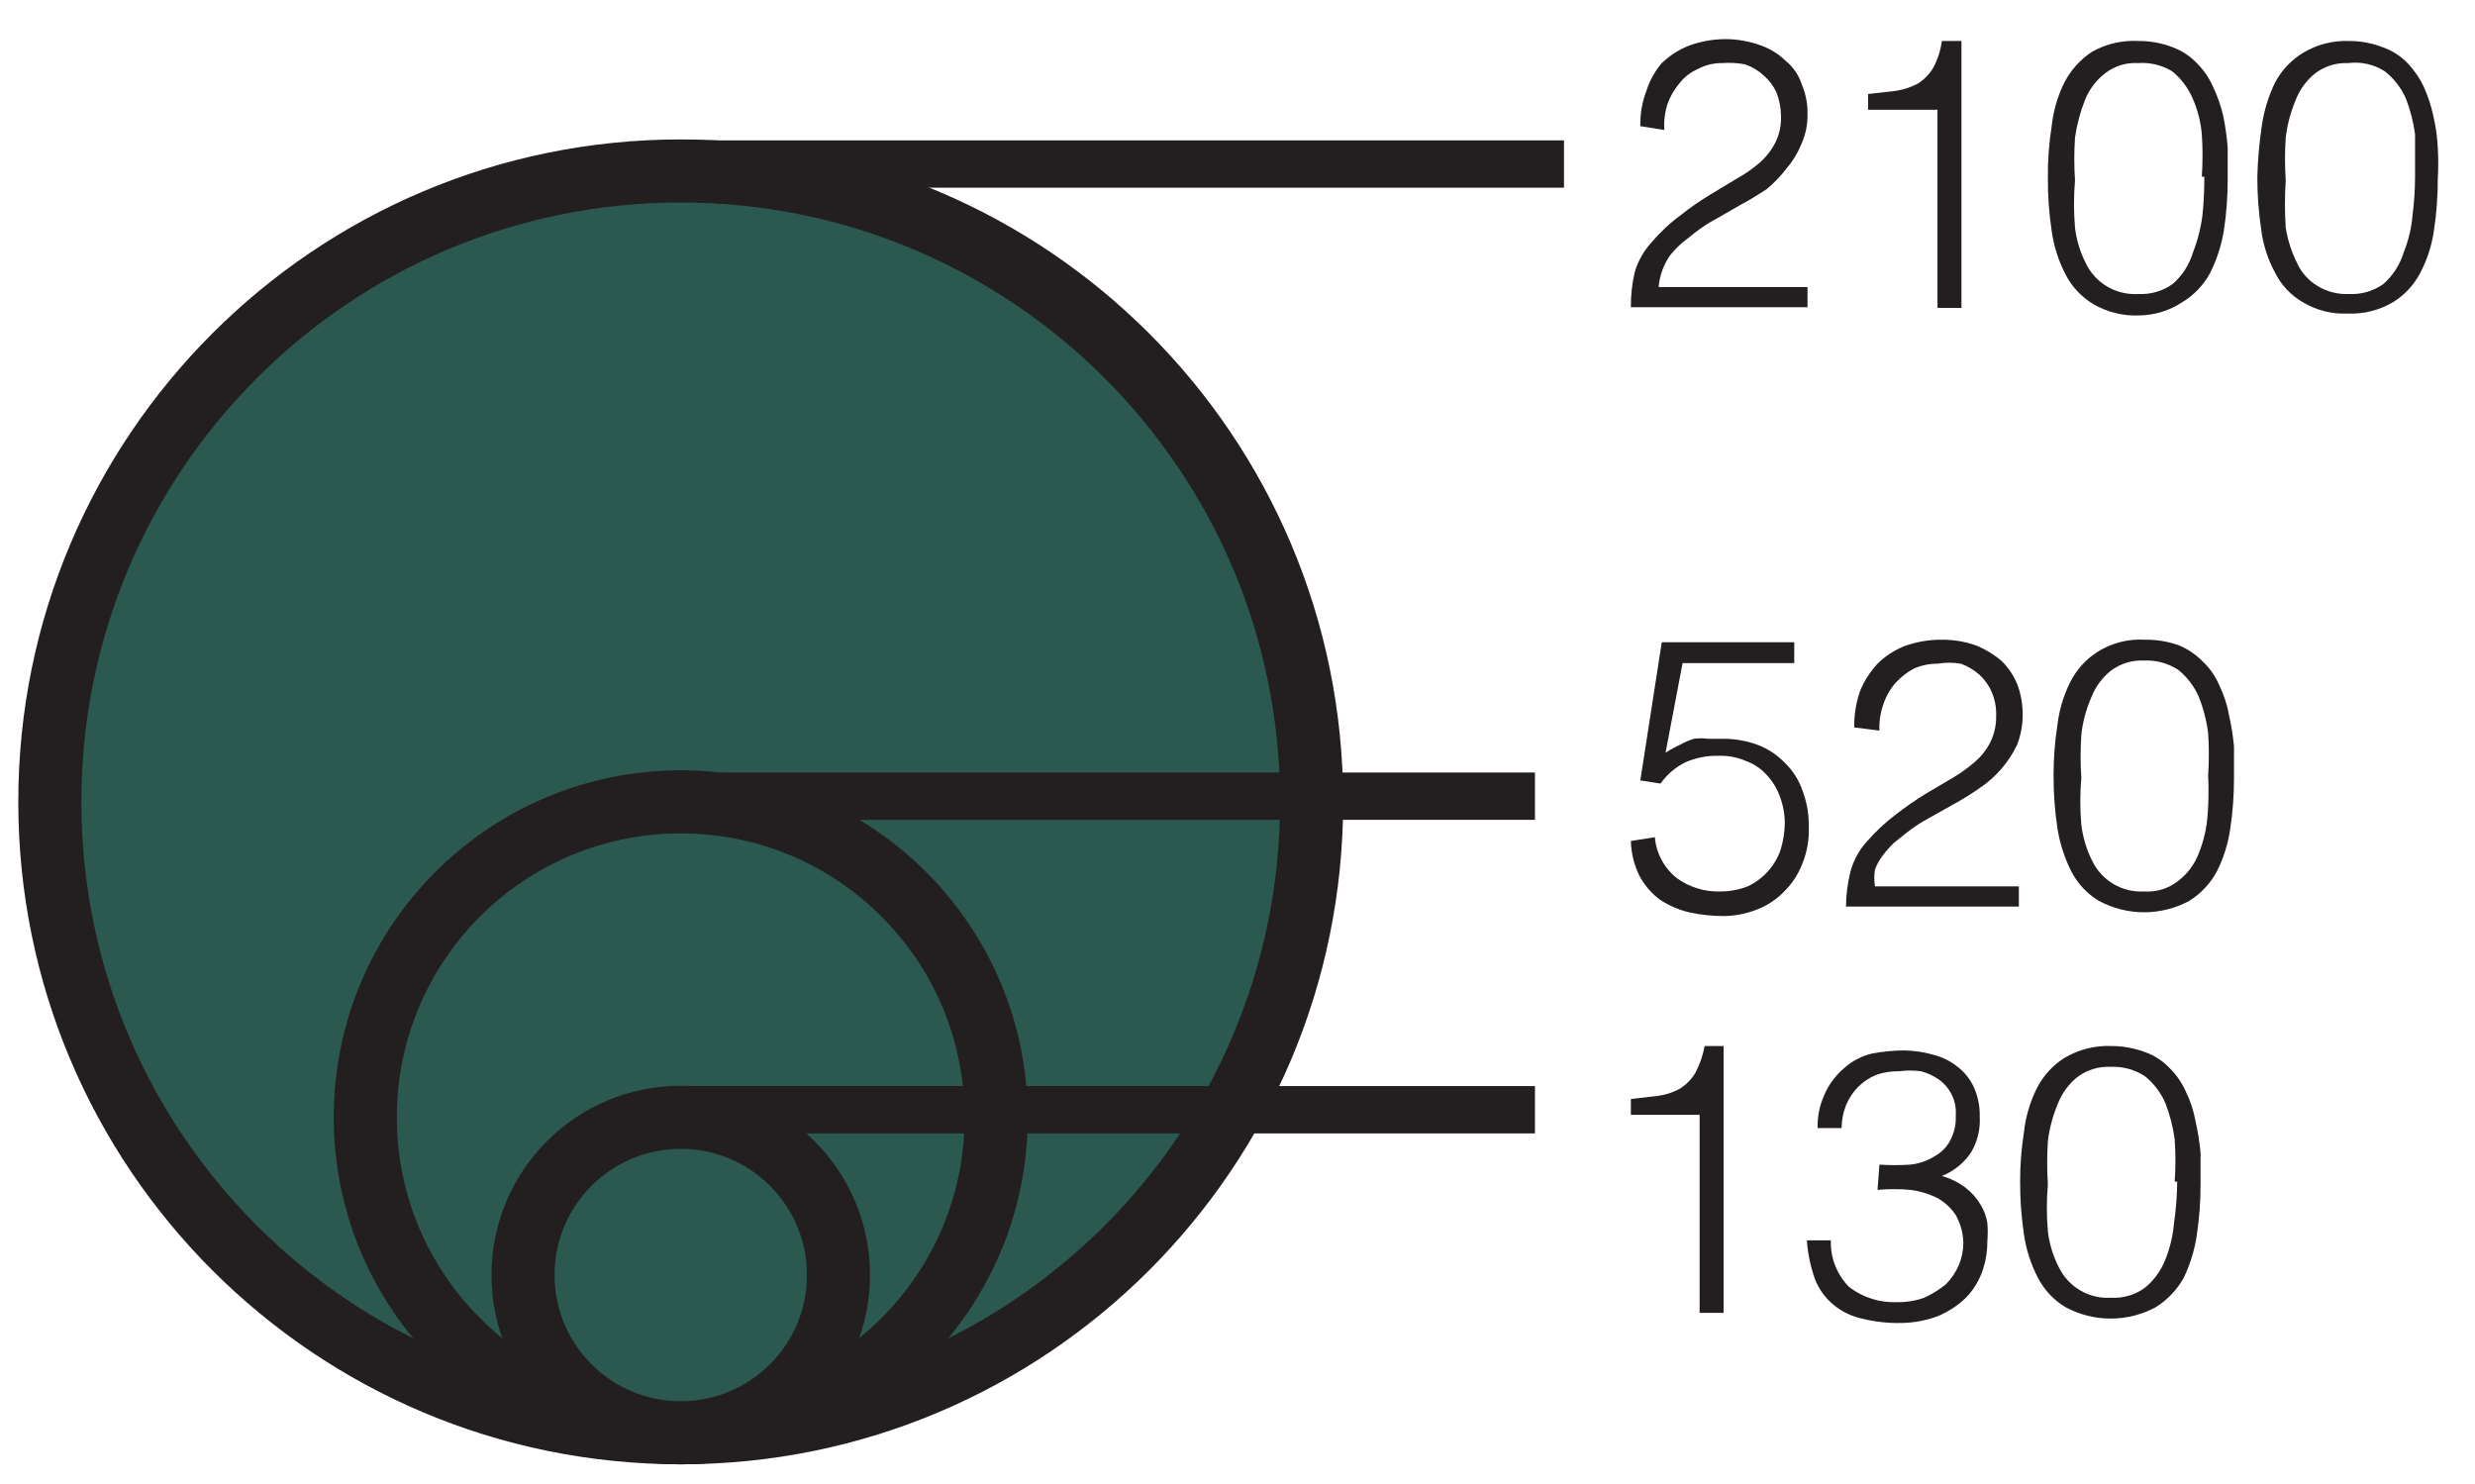
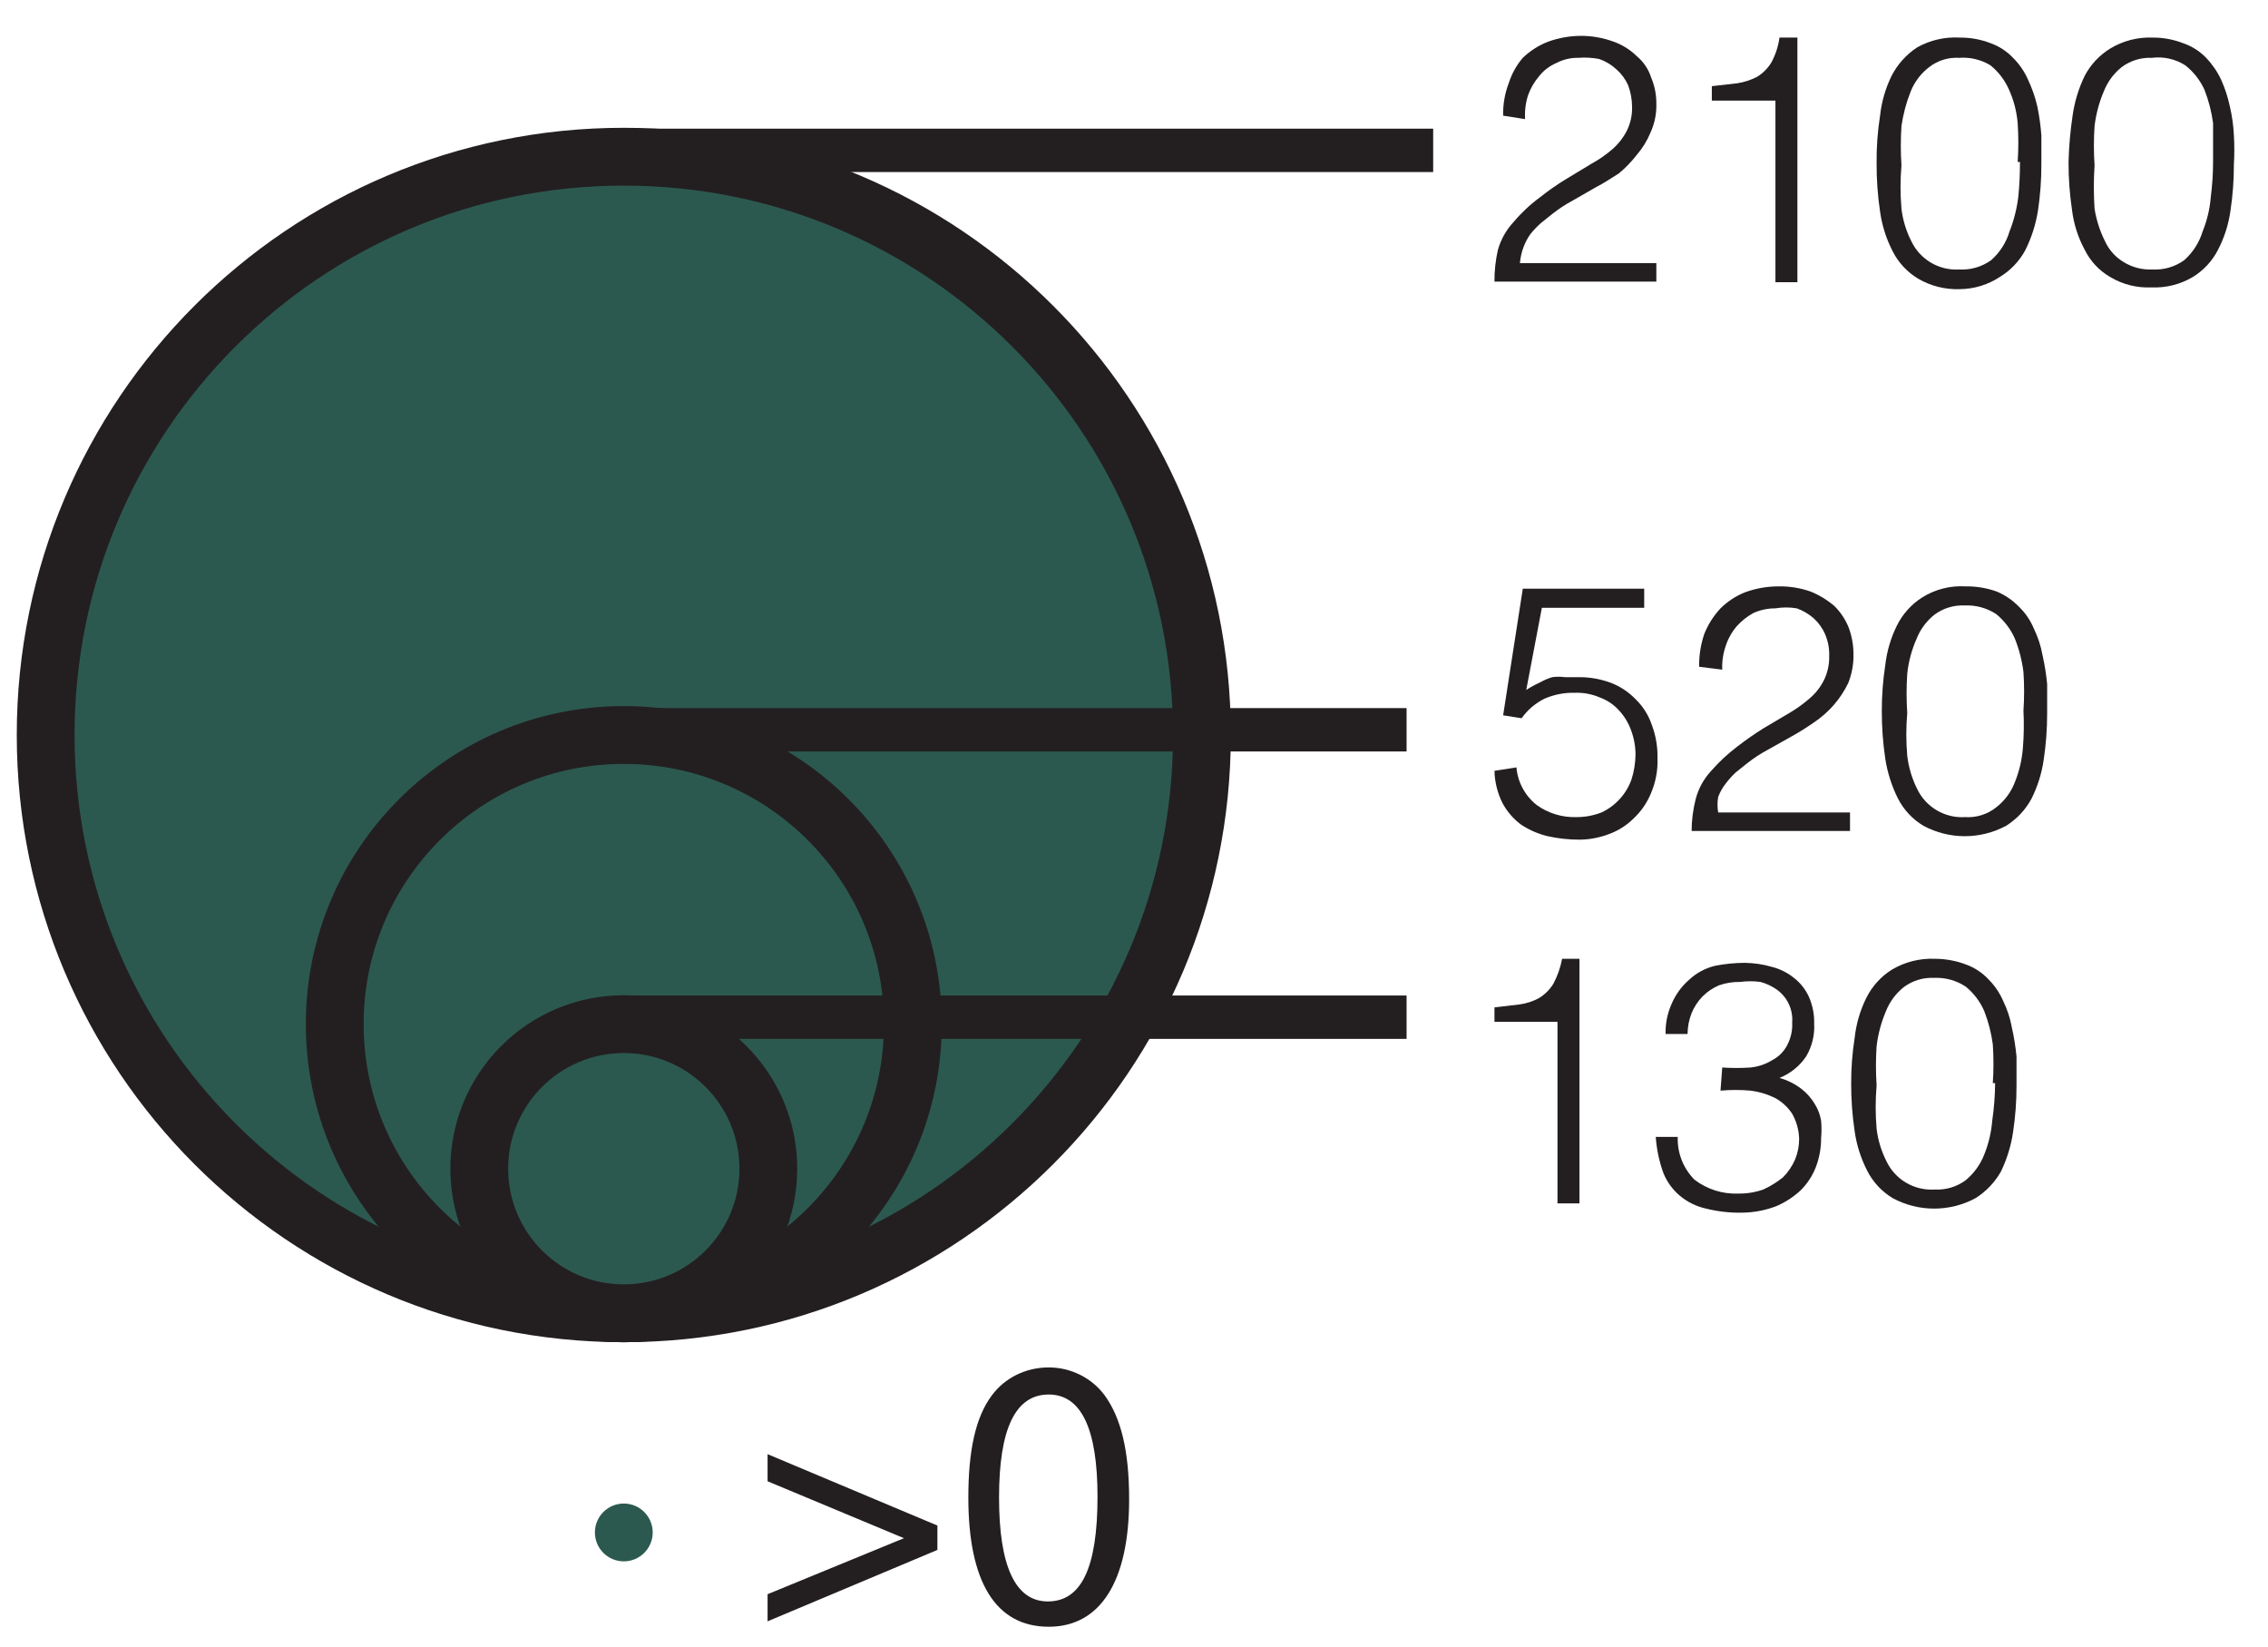
- <svg xmlns="http://www.w3.org/2000/svg" viewBox="0 0 39.23 23.51">
+ <svg xmlns="http://www.w3.org/2000/svg" viewBox="0 0 39.23 28.48">
  <g id="thermo">
    <circle cx="10.79" cy="12.71" r="10" style="fill:#2c594f;stroke:#231f20;stroke-miterlimit:10" />
    <circle cx="10.79" cy="17.71" r="5" style="fill:#2c594f;stroke:#231f20;stroke-miterlimit:10" />
    <circle cx="10.79" cy="20.21" r="2.5" style="fill:#2c594f;stroke:#231f20;stroke-miterlimit:10" />
    <line x1="10.79" y1="2.6" x2="24.79" y2="2.6" style="fill:#4570a7;stroke:#231f20;stroke-miterlimit:10;stroke-width:0.75px" />
    <line x1="10.79" y1="12.62" x2="24.33" y2="12.62" style="fill:#4570a7;stroke:#231f20;stroke-miterlimit:10;stroke-width:0.75px" />
    <line x1="10.79" y1="17.59" x2="24.33" y2="17.59" style="fill:#4570a7;stroke:#231f20;stroke-miterlimit:10;stroke-width:0.75px" />
    <path d="M26,2a1.48,1.48,0,0,1,.1-.57A1.25,1.25,0,0,1,26.34,1a1.33,1.33,0,0,1,.44-.28,1.7,1.7,0,0,1,.57-.1,1.64,1.64,0,0,1,.56.1,1.09,1.09,0,0,1,.4.25.79.79,0,0,1,.25.37,1.13,1.13,0,0,1,.09.45,1.12,1.12,0,0,1-.1.5,1.41,1.41,0,0,1-.24.39A2,2,0,0,1,28,3c-.13.08-.26.17-.4.24l-.4.23a2.36,2.36,0,0,0-.35.23l-.2.16a1.62,1.62,0,0,0-.18.19,1,1,0,0,0-.12.23,1.07,1.07,0,0,0-.06.27h2.36v.32H25.85a2.38,2.38,0,0,1,.06-.55,1.17,1.17,0,0,1,.27-.48,2.64,2.64,0,0,1,.46-.43,4.25,4.25,0,0,1,.46-.32l.43-.26a2.07,2.07,0,0,0,.36-.25,1.07,1.07,0,0,0,.25-.32.87.87,0,0,0,.09-.42,1.06,1.06,0,0,0-.07-.37.79.79,0,0,0-.2-.27.83.83,0,0,0-.3-.18A1.36,1.36,0,0,0,27.3,1a.79.79,0,0,0-.38.09.76.76,0,0,0-.3.23,1.06,1.06,0,0,0-.19.33,1.13,1.13,0,0,0-.05.41Z" style="fill:#231f20" />
    <path d="M30.71,1.74h-1.1V1.49l.44-.05a1.13,1.13,0,0,0,.34-.11.75.75,0,0,0,.25-.25,1.27,1.27,0,0,0,.14-.43h.31V4.88h-.38Z" style="fill:#231f20" />
    <path d="M33.9.65a1.44,1.44,0,0,1,.54.1,1,1,0,0,1,.38.25,1.22,1.22,0,0,1,.26.38,2.27,2.27,0,0,1,.16.46,4,4,0,0,1,.07.5c0,.17,0,.34,0,.5a5.32,5.32,0,0,1-.06.81,2.36,2.36,0,0,1-.22.68,1.22,1.22,0,0,1-.44.46A1.27,1.27,0,0,1,33.9,5a1.33,1.33,0,0,1-.72-.18,1.17,1.17,0,0,1-.44-.47,2.15,2.15,0,0,1-.22-.69,5.49,5.49,0,0,1-.06-.83A4.93,4.93,0,0,1,32.52,2a2.06,2.06,0,0,1,.2-.69,1.3,1.3,0,0,1,.44-.49A1.35,1.35,0,0,1,33.9.65Zm1,2.15a4.92,4.92,0,0,0,0-.67,1.77,1.77,0,0,0-.15-.58,1.12,1.12,0,0,0-.32-.42A.91.91,0,0,0,33.89,1a.77.77,0,0,0-.52.16,1,1,0,0,0-.32.42,2.63,2.63,0,0,0-.16.6,5.07,5.07,0,0,0,0,.68,4.35,4.35,0,0,0,0,.75,1.68,1.68,0,0,0,.17.56.86.86,0,0,0,.83.49.86.86,0,0,0,.55-.16A1.07,1.07,0,0,0,34.76,4a2.42,2.42,0,0,0,.15-.59C34.93,3.23,34.94,3,34.94,2.8Z" style="fill:#231f20" />
    <path d="M37.23.65a1.44,1.44,0,0,1,.54.1,1,1,0,0,1,.39.25,1.42,1.42,0,0,1,.26.38,2.25,2.25,0,0,1,.15.46,2.74,2.74,0,0,1,.07.5,4.26,4.26,0,0,1,0,.5,5.32,5.32,0,0,1-.06.81,2.09,2.09,0,0,1-.22.68,1.19,1.19,0,0,1-.43.46,1.3,1.3,0,0,1-.72.18,1.27,1.27,0,0,1-.71-.18,1.11,1.11,0,0,1-.44-.47,1.93,1.93,0,0,1-.22-.69,5.49,5.49,0,0,1-.06-.83A6.53,6.53,0,0,1,35.85,2a2.33,2.33,0,0,1,.21-.69A1.22,1.22,0,0,1,36.5.84,1.31,1.31,0,0,1,37.23.65ZM38.28,2.8c0-.23,0-.45,0-.67a2.46,2.46,0,0,0-.15-.58,1.14,1.14,0,0,0-.33-.42A.87.87,0,0,0,37.22,1a.81.81,0,0,0-.52.16,1,1,0,0,0-.31.42,2.2,2.2,0,0,0-.16.6,5.06,5.06,0,0,0,0,.68,5.66,5.66,0,0,0,0,.75,1.94,1.94,0,0,0,.18.56.81.81,0,0,0,.32.36.87.87,0,0,0,.5.13.86.86,0,0,0,.55-.16A1.09,1.09,0,0,0,38.1,4a2,2,0,0,0,.14-.59A4.82,4.82,0,0,0,38.28,2.8Z" style="fill:#231f20" />
    <path d="M26.23,13.27a.93.93,0,0,0,.35.65,1.11,1.11,0,0,0,.69.21,1.18,1.18,0,0,0,.43-.08,1,1,0,0,0,.52-.57,1.49,1.49,0,0,0,.07-.43,1.22,1.22,0,0,0-.08-.43,1,1,0,0,0-.21-.34.83.83,0,0,0-.33-.22,1,1,0,0,0-.43-.08,1.24,1.24,0,0,0-.52.1,1.06,1.06,0,0,0-.4.34L26,12.37l.34-2.19h2.1v.33H26.67l-.27,1.42a1.93,1.93,0,0,1,.24-.13,1,1,0,0,1,.21-.09.85.85,0,0,1,.22,0l.26,0a1.57,1.57,0,0,1,.54.1,1.19,1.19,0,0,1,.42.28,1.11,1.11,0,0,1,.28.44,1.54,1.54,0,0,1,.1.58,1.4,1.4,0,0,1-.11.6,1.23,1.23,0,0,1-.3.44,1.17,1.17,0,0,1-.42.27,1.49,1.49,0,0,1-.51.1,2.53,2.53,0,0,1-.56-.06,1.46,1.46,0,0,1-.46-.2,1.14,1.14,0,0,1-.32-.37,1.32,1.32,0,0,1-.14-.56Z" style="fill:#231f20" />
    <path d="M29.39,11.53a1.7,1.7,0,0,1,.09-.57,1.44,1.44,0,0,1,.28-.44,1.28,1.28,0,0,1,.43-.28,1.7,1.7,0,0,1,.57-.1,1.6,1.6,0,0,1,.56.09,1.5,1.5,0,0,1,.41.25,1.09,1.09,0,0,1,.25.38,1.33,1.33,0,0,1,.08.45,1.28,1.28,0,0,1-.09.5,1.71,1.71,0,0,1-.59.68,4.37,4.37,0,0,1-.4.25l-.41.23a2.36,2.36,0,0,0-.35.23l-.2.16a1.54,1.54,0,0,0-.17.19.86.86,0,0,0-.13.23.76.76,0,0,0,0,.27H32v.32H29.26a2.29,2.29,0,0,1,.07-.55,1.14,1.14,0,0,1,.26-.48,3.05,3.05,0,0,1,.46-.43,5.53,5.53,0,0,1,.46-.32l.44-.26a2.36,2.36,0,0,0,.36-.26,1,1,0,0,0,.24-.31.9.9,0,0,0,.09-.42.87.87,0,0,0-.07-.37.8.8,0,0,0-.2-.28.92.92,0,0,0-.29-.17,1.11,1.11,0,0,0-.37,0,.92.92,0,0,0-.38.08,1.09,1.09,0,0,0-.29.23,1,1,0,0,0-.19.34,1.1,1.1,0,0,0-.06.41Z" style="fill:#231f20" />
    <path d="M34,10.14a1.53,1.53,0,0,1,.54.09,1.16,1.16,0,0,1,.38.26,1.12,1.12,0,0,1,.26.38,1.77,1.77,0,0,1,.15.46,4,4,0,0,1,.08.5c0,.17,0,.34,0,.5a5.32,5.32,0,0,1-.06.81,2.2,2.2,0,0,1-.21.67,1.25,1.25,0,0,1-.44.47,1.51,1.51,0,0,1-1.43,0,1.17,1.17,0,0,1-.44-.47,2.33,2.33,0,0,1-.22-.69,5.49,5.49,0,0,1-.06-.83,5.16,5.16,0,0,1,.06-.79,2.07,2.07,0,0,1,.2-.68,1.22,1.22,0,0,1,.44-.49A1.27,1.27,0,0,1,34,10.14Zm1,2.15a4.92,4.92,0,0,0,0-.67,2.34,2.34,0,0,0-.15-.58,1.14,1.14,0,0,0-.32-.42.92.92,0,0,0-.55-.15.81.81,0,0,0-.52.16,1,1,0,0,0-.31.42,2,2,0,0,0-.16.6,5.07,5.07,0,0,0,0,.68,4.24,4.24,0,0,0,0,.74,1.74,1.74,0,0,0,.17.57.86.86,0,0,0,.83.49.78.78,0,0,0,.54-.17,1,1,0,0,0,.32-.43,2,2,0,0,0,.14-.59A4.82,4.82,0,0,0,35,12.29Z" style="fill:#231f20" />
    <path d="M26.94,17.67H25.85v-.25l.43-.05a1,1,0,0,0,.34-.11.75.75,0,0,0,.25-.25,1.52,1.52,0,0,0,.15-.43h.3v4.23h-.38Z" style="fill:#231f20" />
    <path d="M29.79,18.46a3.68,3.68,0,0,0,.49,0,.9.9,0,0,0,.38-.13.6.6,0,0,0,.25-.25.76.76,0,0,0,.09-.4.64.64,0,0,0-.27-.57.9.9,0,0,0-.28-.13,1.34,1.34,0,0,0-.35,0,1.06,1.06,0,0,0-.37.06.92.92,0,0,0-.28.19.91.91,0,0,0-.19.29,1,1,0,0,0-.07.36h-.38a1.19,1.19,0,0,1,.1-.51,1.15,1.15,0,0,1,.31-.43,1,1,0,0,1,.45-.24,2.76,2.76,0,0,1,.51-.05,1.78,1.78,0,0,1,.47.07,1,1,0,0,1,.38.19.87.87,0,0,1,.26.33,1.08,1.08,0,0,1,.09.46,1,1,0,0,1-.14.57,1,1,0,0,1-.46.37,1.13,1.13,0,0,1,.38.19.94.94,0,0,1,.23.26.79.79,0,0,1,.11.29,1.69,1.69,0,0,1,0,.3,1.39,1.39,0,0,1-.09.5,1.15,1.15,0,0,1-.26.4,1.45,1.45,0,0,1-.43.28,1.71,1.71,0,0,1-.58.11,2.38,2.38,0,0,1-.63-.07,1.06,1.06,0,0,1-.45-.22,1,1,0,0,1-.29-.4,2.31,2.31,0,0,1-.13-.62h.38a1,1,0,0,0,.29.74,1.17,1.17,0,0,0,.76.24,1.25,1.25,0,0,0,.43-.07,1.63,1.63,0,0,0,.34-.21,1,1,0,0,0,.21-.31.92.92,0,0,0,.07-.36.94.94,0,0,0-.12-.43.84.84,0,0,0-.29-.27,1.36,1.36,0,0,0-.43-.13,2.94,2.94,0,0,0-.52,0Z" style="fill:#231f20" />
    <path d="M33.47,16.58a1.53,1.53,0,0,1,.54.1,1,1,0,0,1,.38.25,1.22,1.22,0,0,1,.26.38,1.77,1.77,0,0,1,.15.46,4,4,0,0,1,.08.5c0,.17,0,.34,0,.5a5.32,5.32,0,0,1-.06.81,2.35,2.35,0,0,1-.21.68,1.3,1.3,0,0,1-.44.46,1.51,1.51,0,0,1-1.43,0,1.17,1.17,0,0,1-.44-.47,2.15,2.15,0,0,1-.22-.69,5.49,5.49,0,0,1-.06-.83,4.93,4.93,0,0,1,.06-.78,2.06,2.06,0,0,1,.2-.69,1.22,1.22,0,0,1,.44-.49A1.35,1.35,0,0,1,33.47,16.58Zm1,2.15a4.92,4.92,0,0,0,0-.67,2.46,2.46,0,0,0-.15-.58,1.12,1.12,0,0,0-.32-.42.92.92,0,0,0-.55-.15.81.81,0,0,0-.52.16,1,1,0,0,0-.31.42,2.2,2.2,0,0,0-.16.6,5.07,5.07,0,0,0,0,.68,4.35,4.35,0,0,0,0,.75,1.68,1.68,0,0,0,.17.56.86.86,0,0,0,.83.49.83.83,0,0,0,.54-.16,1.09,1.09,0,0,0,.32-.44,2,2,0,0,0,.14-.59A4.82,4.82,0,0,0,34.51,18.73Z" style="fill:#231f20" />
+     <circle cx="10.79" cy="26.5" r="0.5" style="fill:#2c594f" />
+     <text transform="translate(12.98 27.99)" style="font-size:6px;fill:#231f20;font-family:Helvetica-Light, Helvetica;font-weight:300">&gt;0</text>
  </g>
</svg>
